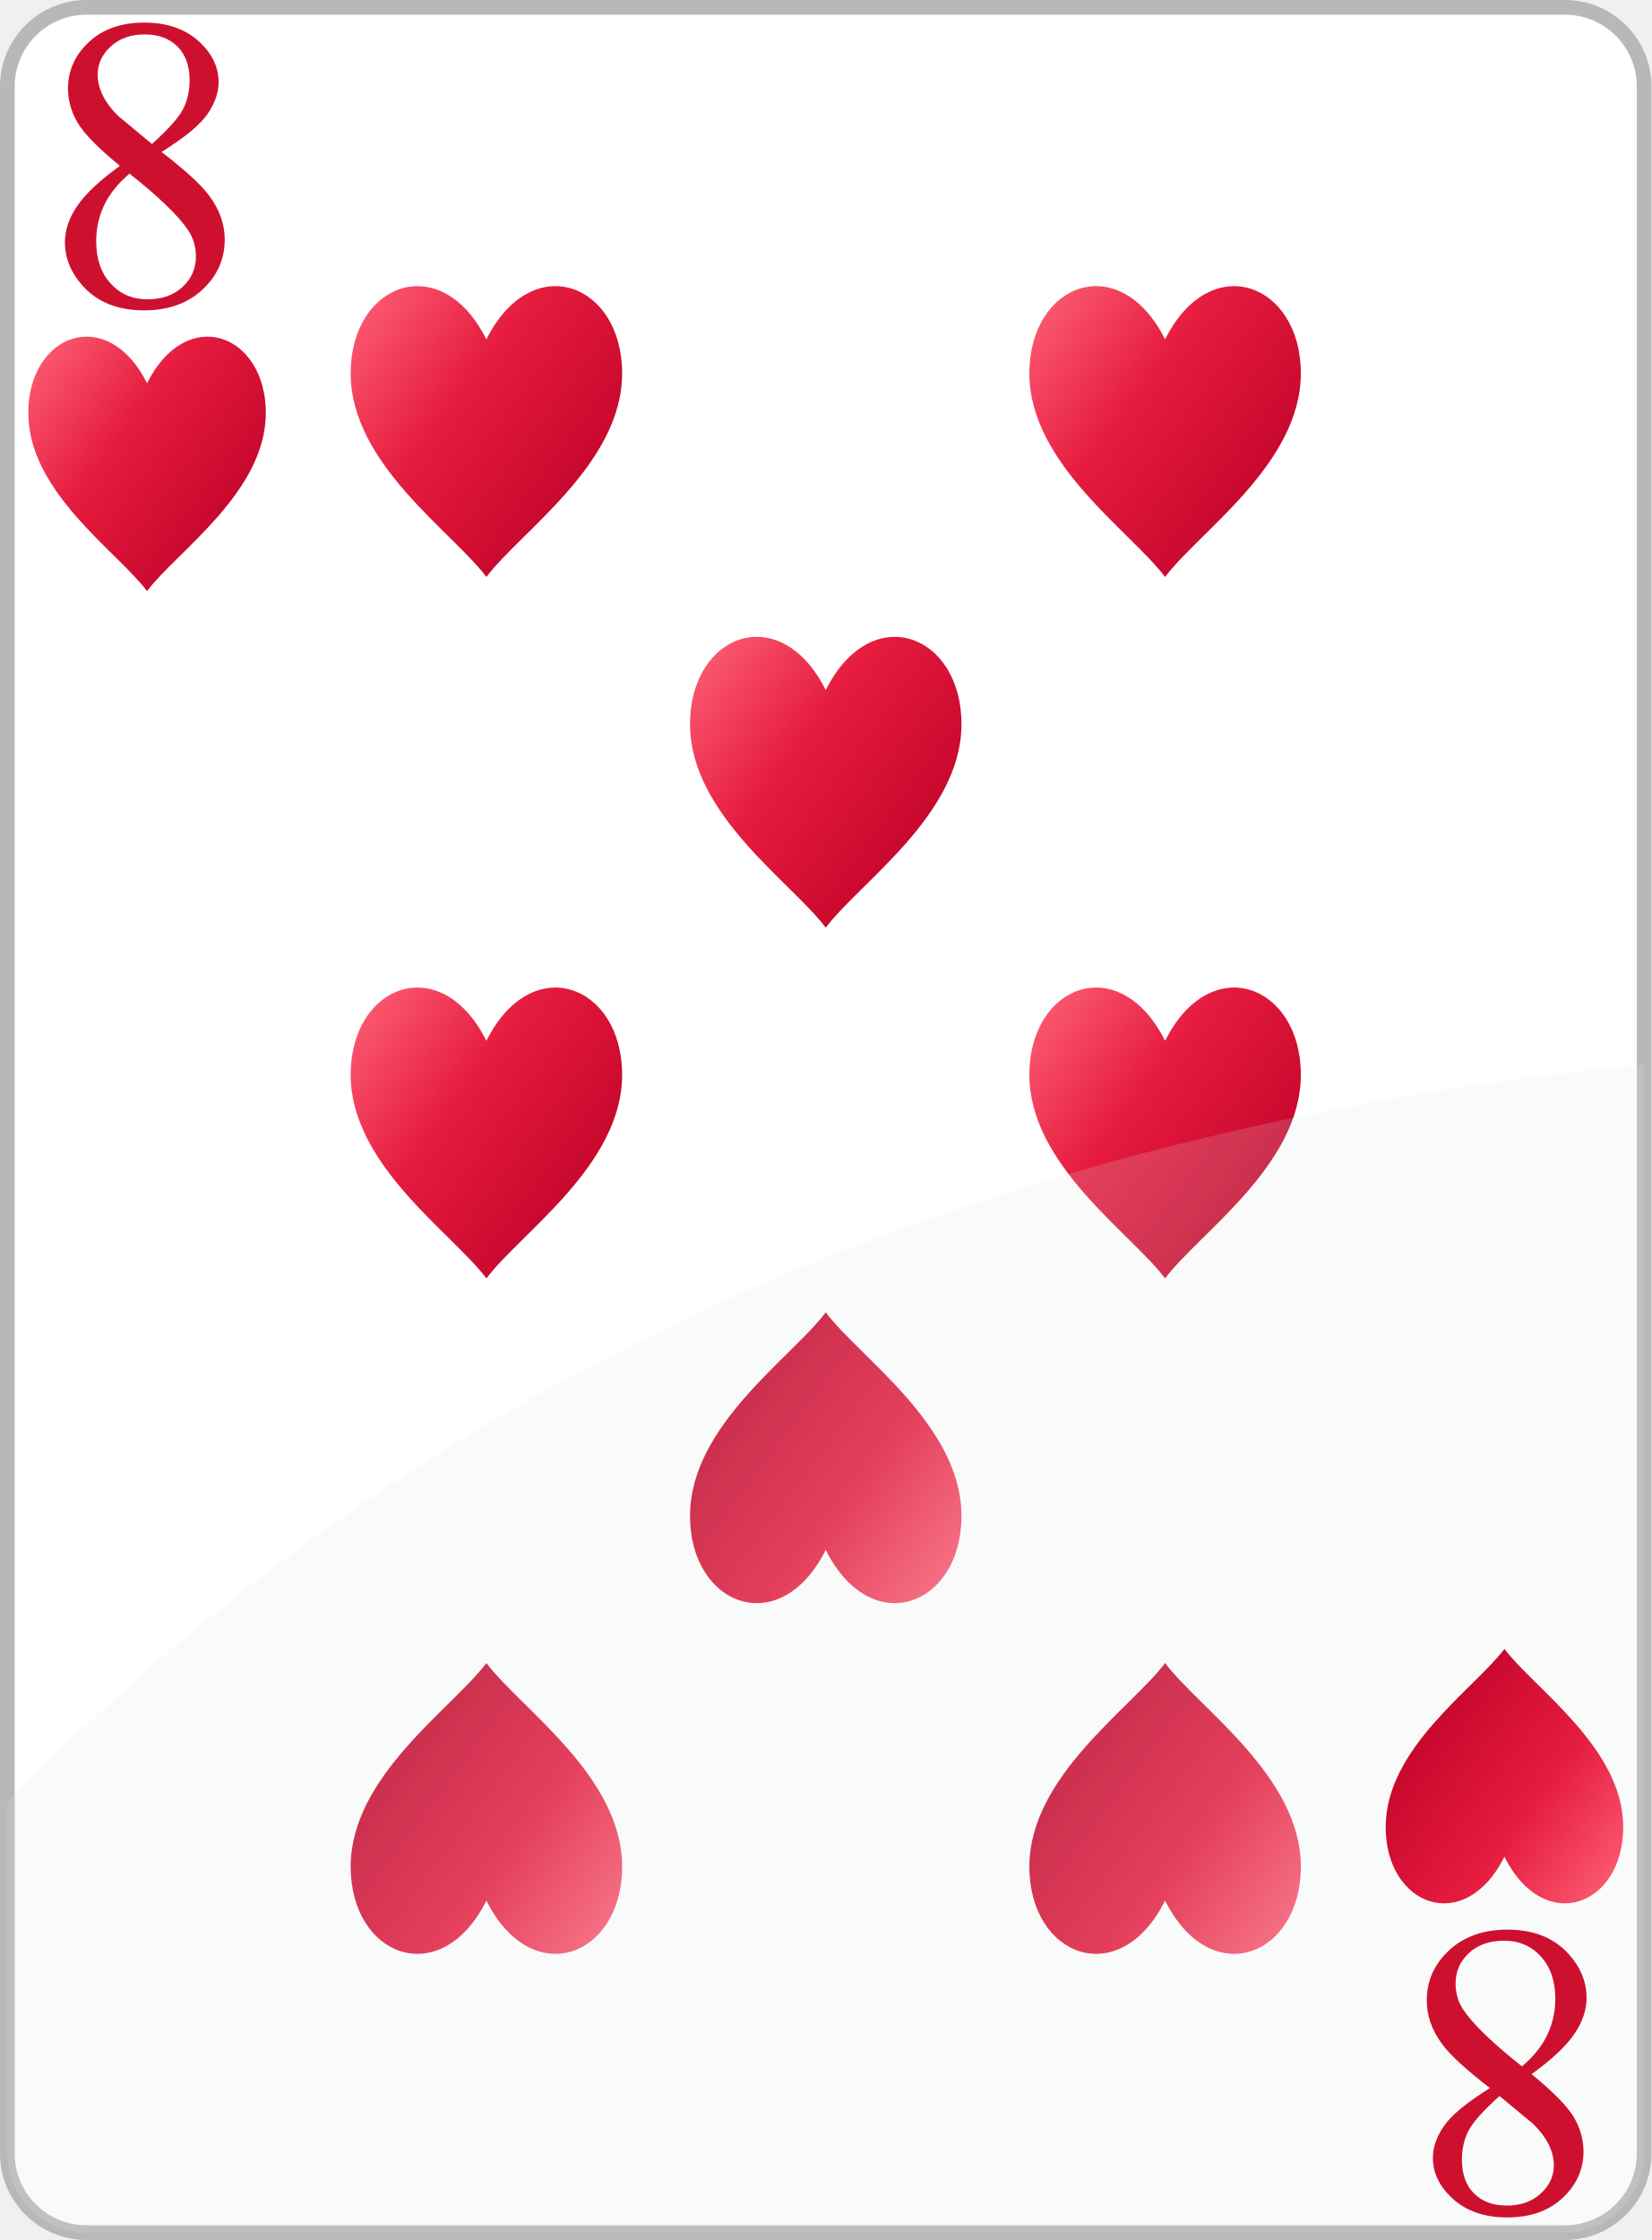
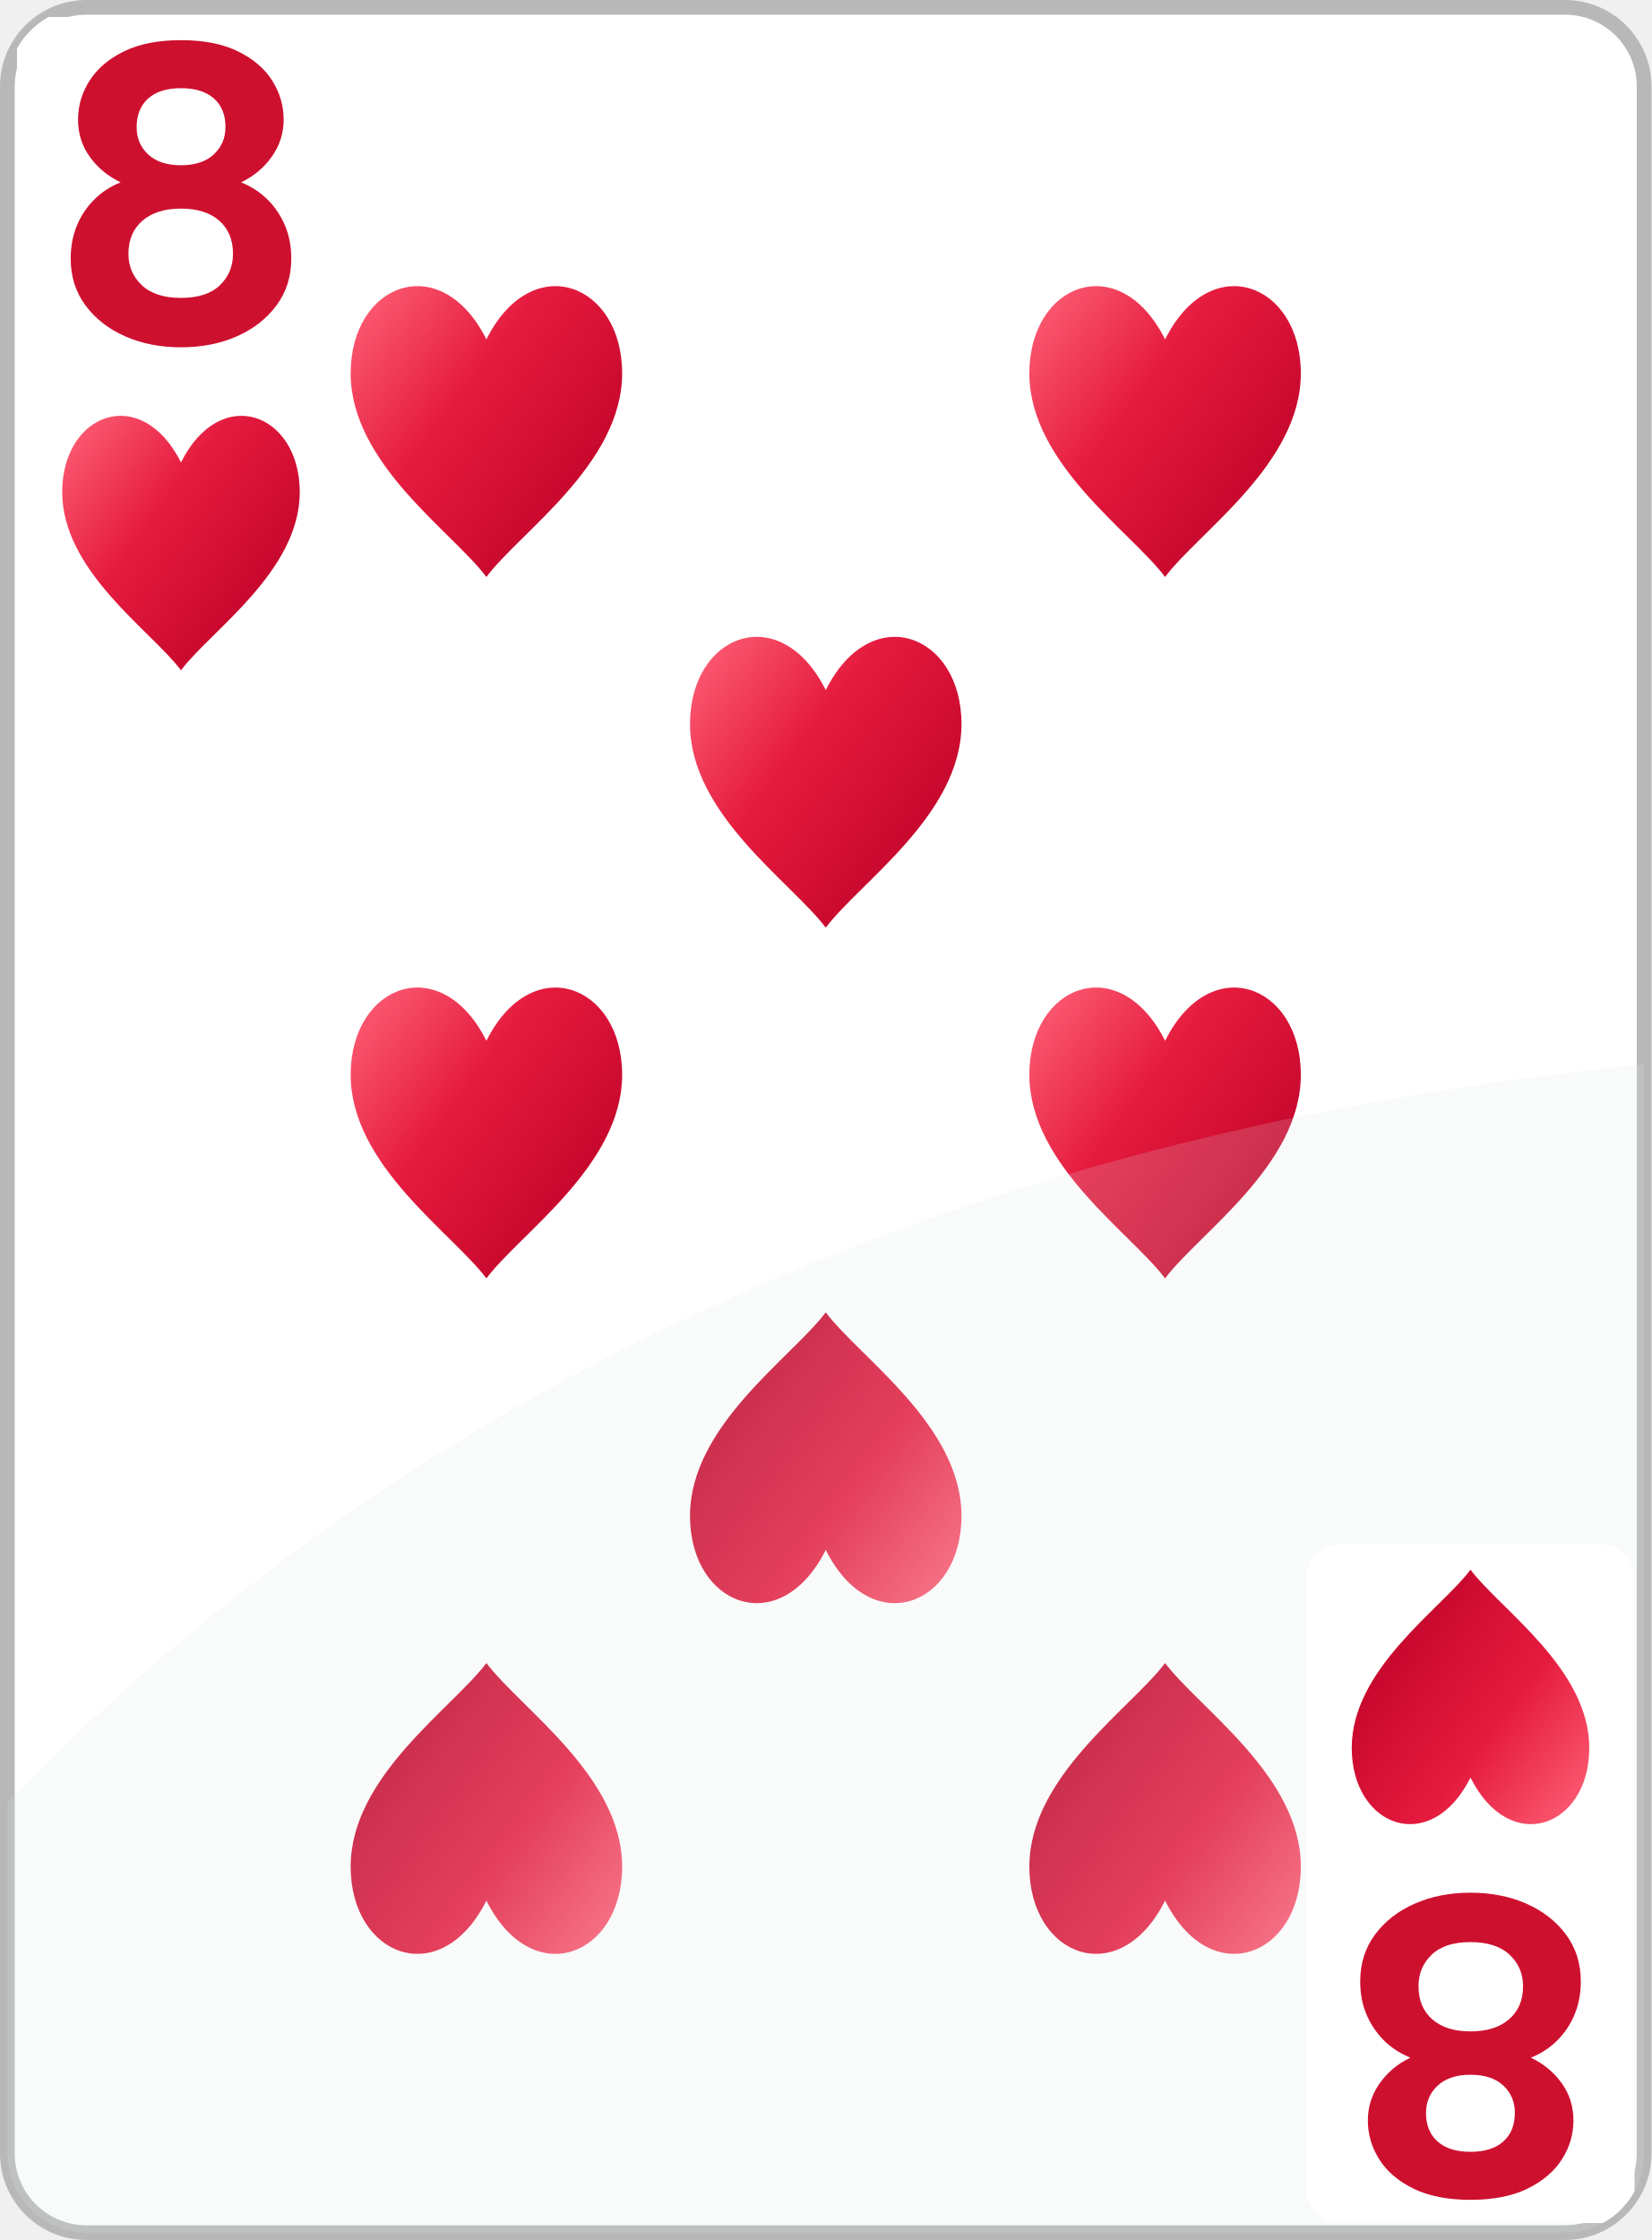
<svg xmlns="http://www.w3.org/2000/svg" xmlns:xlink="http://www.w3.org/1999/xlink" viewBox="0 0 146 198" color="#ce102f">
  <defs>
    <linearGradient id="ink" x1="0" y1="0" x2="1" y2=".8" gradientUnits="objectBoundingBox">
      <stop stop-color="#ff6379" />
      <stop offset=".43" stop-color="#e51b3e" />
      <stop offset="1" stop-color="#bc0026" />
    </linearGradient>
    <path id="pip" d="M0 14C-3 10-12 4-12-4C-12-12-4-15 0-7C4-15 12-12 12-4C12 4 3 10 0 14Z" fill="url(#ink)" />
    <clipPath id="card">
      <rect x=".65" y=".65" width="144.7" height="196.7" rx="7" />
    </clipPath>
    <g id="index">
-       <g fill="currentColor" transform="translate(3.5 27) scale(0.01806641 -0.01806641)">
-         <path d="M393 683Q232 815 185.5 895.0Q139 975 139 1061Q139 1193 241.0 1288.5Q343 1384 512 1384Q676 1384 776.0 1295.0Q876 1206 876 1092Q876 1016 822.0 937.0Q768 858 597 751Q773 615 830 537Q906 435 906 322Q906 179 797.0 77.5Q688 -24 511 -24Q318 -24 210 97Q124 194 124 309Q124 399 184.5 487.5Q245 576 393 683ZM550 790Q670 898 702.0 960.5Q734 1023 734 1102Q734 1207 675.0 1266.5Q616 1326 514 1326Q412 1326 348.0 1267.0Q284 1208 284 1129Q284 1077 310.5 1025.0Q337 973 386 926ZM440 645Q357 575 317.0 492.5Q277 410 277 314Q277 185 347.5 107.5Q418 30 527 30Q635 30 700.0 91.0Q765 152 765 239Q765 311 727 368Q656 474 440 645Z" transform="translate(0 0)" />
-       </g>
-       <use xlink:href="#pip" transform="translate(13 40) rotate(0) scale(0.875)" />
+       <rect x="1.5" y="1.5" width="29" height="60" rx="3" fill="#fff" />
+       <svg x="1" y="2" width="30" height="34" viewBox="0 0 32 36">
+         <path fill="currentColor" d="M16.0 30.48Q13.086 30.48 10.738 29.447Q8.391 28.414 6.995 26.53Q5.599 24.646 5.599 22.117Q5.599 20.423 6.176 19.02Q6.753 17.617 7.813 16.556Q8.873 15.494 10.307 14.926Q8.49 14.048 7.392 12.51Q6.293 10.971 6.293 9.011Q6.293 7.034 7.386 5.329Q8.479 3.623 10.634 2.571Q12.788 1.52 16.0 1.52Q19.212 1.52 21.366 2.571Q23.521 3.623 24.601 5.329Q25.681 7.034 25.681 9.011Q25.681 10.92 24.57 12.497Q23.458 14.074 21.668 14.926Q23.142 15.52 24.194 16.581Q25.247 17.643 25.824 19.033Q26.401 20.423 26.401 22.117Q26.401 24.646 25.005 26.53Q23.609 28.414 21.262 29.447Q18.914 30.48 16.0 30.48ZM16.0 25.821Q18.428 25.821 19.666 24.631Q20.904 23.441 20.904 21.659Q20.904 19.686 19.609 18.543Q18.314 17.401 16.0 17.401Q13.686 17.401 12.366 18.543Q11.045 19.686 11.045 21.659Q11.045 23.441 12.316 24.631Q13.587 25.821 16.0 25.821ZM16.0 13.314Q17.994 13.314 19.094 12.29Q20.195 11.266 20.195 9.701Q20.195 7.984 19.102 7.016Q18.008 6.048 16.0 6.048Q14.006 6.048 12.913 7.016Q11.819 7.984 11.819 9.726Q11.819 11.291 12.913 12.303Q14.006 13.314 16.0 13.314Z" />
+       </svg>
+       <use xlink:href="#pip" transform="translate(16 47) rotate(0) scale(0.875)" />
    </g>
  </defs>
  <rect x=".65" y=".65" width="144.7" height="196.7" rx="7" fill="#fff" stroke="#b8b8b8" stroke-width="1.3" />
  <g clip-path="url(#card)">
    <use xlink:href="#pip" transform="translate(43 37) rotate(0) scale(1)" />
    <use xlink:href="#pip" transform="translate(103 37) rotate(0) scale(1)" />
    <use xlink:href="#pip" transform="translate(43 161) rotate(180) scale(1)" />
    <use xlink:href="#pip" transform="translate(103 161) rotate(180) scale(1)" />
    <use xlink:href="#pip" transform="translate(43 99) rotate(0) scale(1)" />
    <use xlink:href="#pip" transform="translate(103 99) rotate(0) scale(1)" />
    <use xlink:href="#pip" transform="translate(73 68) rotate(0) scale(1)" />
    <use xlink:href="#pip" transform="translate(73 130) rotate(180) scale(1)" />
    <path d="M0 160Q55 103 146 94V198H0Z" fill="#dce2e6" opacity=".18" />
    <use xlink:href="#index" />
    <use xlink:href="#index" transform="rotate(180 73 99)" />
  </g>
</svg>
